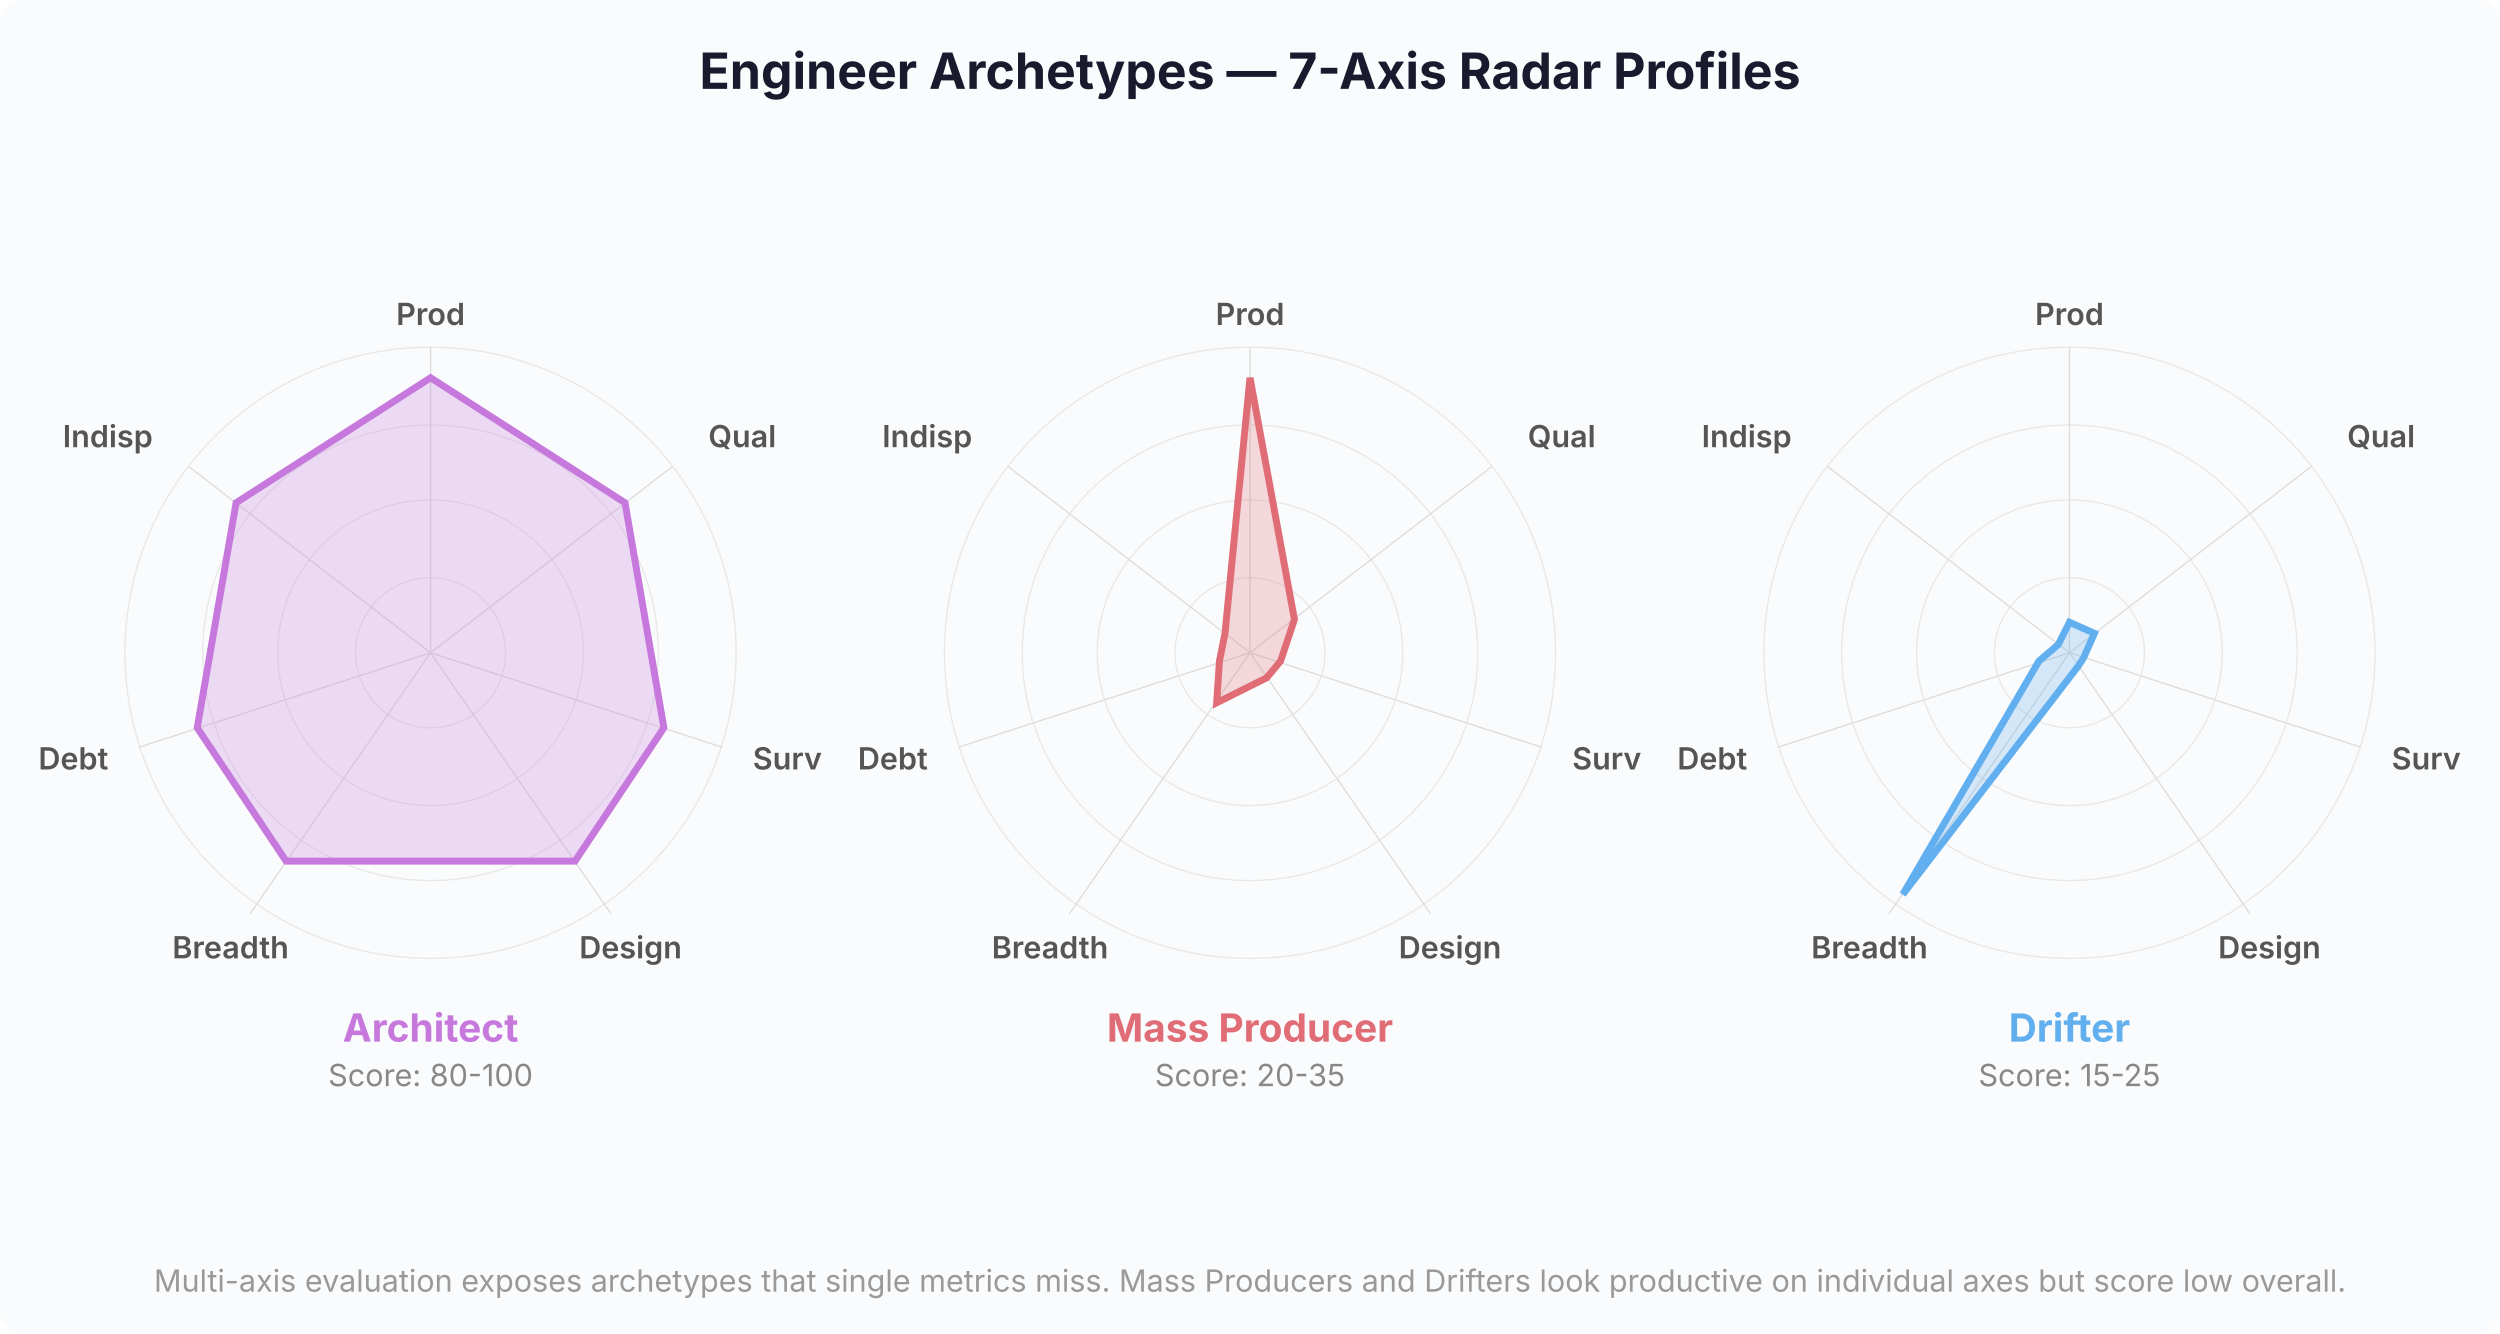
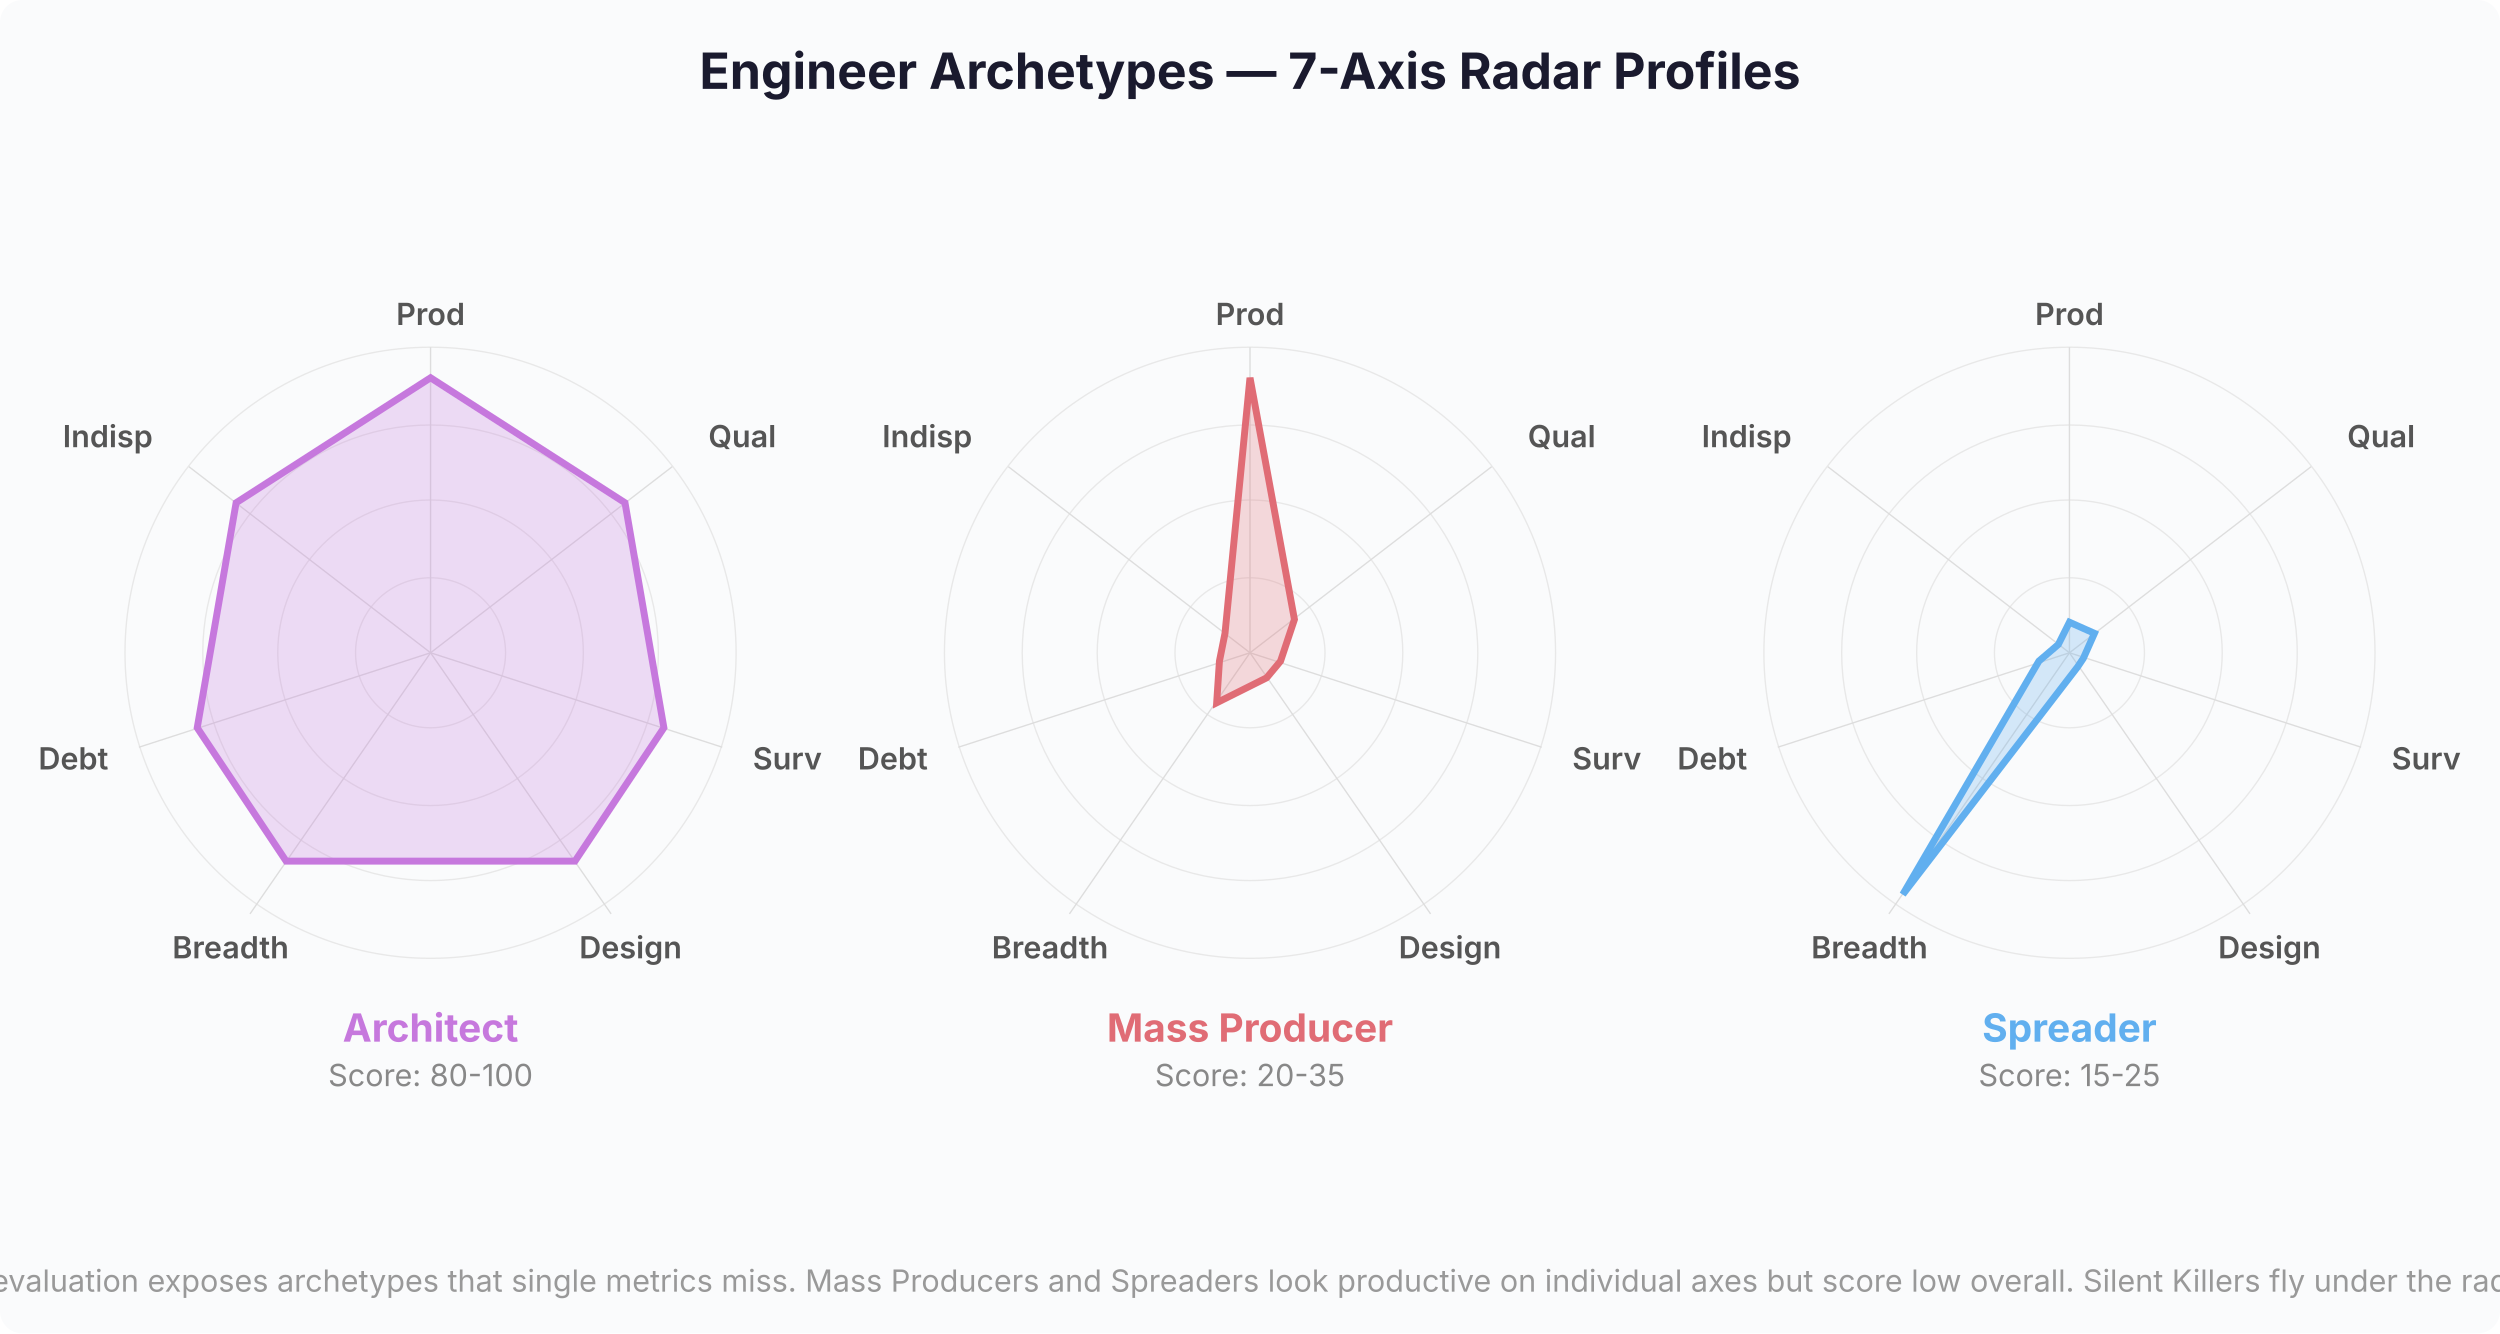
<svg xmlns="http://www.w3.org/2000/svg" width="900" height="480" viewBox="0 0 900 480">
  <defs>
    <style>
      text { font-family: -apple-system, 'Segoe UI', sans-serif; }
      .title { font-size: 18px; font-weight: 700; fill: #1a1a2e; }
      .axis-label { font-size: 11px; fill: #555; font-weight: 600; }
      .legend-text { font-size: 12px; fill: #333; }
      .grid-label { font-size: 9px; fill: #999; }
    </style>
  </defs>
  <rect width="900" height="480" rx="8" fill="#fafbfc" />
  <text x="450" y="32" text-anchor="middle" class="title">Engineer Archetypes — 7-Axis Radar Profiles</text>
  <g transform="translate(155,235)">
    <circle cx="0" cy="0" r="110" fill="none" stroke="#e8e8e8" stroke-width="0.5" />
    <circle cx="0" cy="0" r="82" fill="none" stroke="#e8e8e8" stroke-width="0.5" />
    <circle cx="0" cy="0" r="55" fill="none" stroke="#e8e8e8" stroke-width="0.5" />
    <circle cx="0" cy="0" r="27" fill="none" stroke="#e8e8e8" stroke-width="0.5" />
    <line x1="0" y1="0" x2="0" y2="-110" stroke="#ddd" stroke-width="0.5" />
    <line x1="0" y1="0" x2="87" y2="-67" stroke="#ddd" stroke-width="0.5" />
    <line x1="0" y1="0" x2="105" y2="34" stroke="#ddd" stroke-width="0.5" />
    <line x1="0" y1="0" x2="65" y2="94" stroke="#ddd" stroke-width="0.5" />
    <line x1="0" y1="0" x2="-65" y2="94" stroke="#ddd" stroke-width="0.5" />
    <line x1="0" y1="0" x2="-105" y2="34" stroke="#ddd" stroke-width="0.5" />
    <line x1="0" y1="0" x2="-87" y2="-67" stroke="#ddd" stroke-width="0.5" />
    <polygon points="0,-99 70,-54 84,27 52,75 -52,75 -84,27 -70,-54" fill="rgba(199,120,221,0.25)" stroke="#c678dd" stroke-width="2.5" />
    <text x="0" y="-118" text-anchor="middle" class="axis-label">Prod</text>
    <text x="100" y="-74" text-anchor="start" class="axis-label">Qual</text>
    <text x="116" y="42" text-anchor="start" class="axis-label">Surv</text>
    <text x="72" y="110" text-anchor="middle" class="axis-label">Design</text>
    <text x="-72" y="110" text-anchor="middle" class="axis-label">Breadth</text>
    <text x="-116" y="42" text-anchor="end" class="axis-label">Debt</text>
    <text x="-100" y="-74" text-anchor="end" class="axis-label">Indisp</text>
    <text x="0" y="140" text-anchor="middle" font-size="14" font-weight="700" fill="#c678dd">Architect</text>
    <text x="0" y="156" text-anchor="middle" font-size="11" fill="#888">Score: 80-100</text>
  </g>
  <g transform="translate(450,235)">
    <circle cx="0" cy="0" r="110" fill="none" stroke="#e8e8e8" stroke-width="0.5" />
    <circle cx="0" cy="0" r="82" fill="none" stroke="#e8e8e8" stroke-width="0.5" />
    <circle cx="0" cy="0" r="55" fill="none" stroke="#e8e8e8" stroke-width="0.5" />
    <circle cx="0" cy="0" r="27" fill="none" stroke="#e8e8e8" stroke-width="0.5" />
    <line x1="0" y1="0" x2="0" y2="-110" stroke="#ddd" stroke-width="0.5" />
    <line x1="0" y1="0" x2="87" y2="-67" stroke="#ddd" stroke-width="0.5" />
    <line x1="0" y1="0" x2="105" y2="34" stroke="#ddd" stroke-width="0.5" />
    <line x1="0" y1="0" x2="65" y2="94" stroke="#ddd" stroke-width="0.5" />
    <line x1="0" y1="0" x2="-65" y2="94" stroke="#ddd" stroke-width="0.5" />
    <line x1="0" y1="0" x2="-105" y2="34" stroke="#ddd" stroke-width="0.5" />
    <line x1="0" y1="0" x2="-87" y2="-67" stroke="#ddd" stroke-width="0.5" />
    <polygon points="0,-99 16,-12 11,3 6,9 -12,18 -11,3 -9,-7" fill="rgba(224,108,117,0.25)" stroke="#e06c75" stroke-width="2.5" />
    <text x="0" y="-118" text-anchor="middle" class="axis-label">Prod</text>
    <text x="100" y="-74" text-anchor="start" class="axis-label">Qual</text>
    <text x="116" y="42" text-anchor="start" class="axis-label">Surv</text>
    <text x="72" y="110" text-anchor="middle" class="axis-label">Design</text>
    <text x="-72" y="110" text-anchor="middle" class="axis-label">Breadth</text>
    <text x="-116" y="42" text-anchor="end" class="axis-label">Debt</text>
    <text x="-100" y="-74" text-anchor="end" class="axis-label">Indisp</text>
    <text x="0" y="140" text-anchor="middle" font-size="14" font-weight="700" fill="#e06c75">Mass Producer</text>
    <text x="0" y="156" text-anchor="middle" font-size="11" fill="#888">Score: 20-35</text>
  </g>
  <g transform="translate(745,235)">
    <circle cx="0" cy="0" r="110" fill="none" stroke="#e8e8e8" stroke-width="0.5" />
    <circle cx="0" cy="0" r="82" fill="none" stroke="#e8e8e8" stroke-width="0.5" />
    <circle cx="0" cy="0" r="55" fill="none" stroke="#e8e8e8" stroke-width="0.5" />
    <circle cx="0" cy="0" r="27" fill="none" stroke="#e8e8e8" stroke-width="0.5" />
    <line x1="0" y1="0" x2="0" y2="-110" stroke="#ddd" stroke-width="0.5" />
    <line x1="0" y1="0" x2="87" y2="-67" stroke="#ddd" stroke-width="0.5" />
    <line x1="0" y1="0" x2="105" y2="34" stroke="#ddd" stroke-width="0.5" />
    <line x1="0" y1="0" x2="65" y2="94" stroke="#ddd" stroke-width="0.5" />
    <line x1="0" y1="0" x2="-65" y2="94" stroke="#ddd" stroke-width="0.5" />
    <line x1="0" y1="0" x2="-105" y2="34" stroke="#ddd" stroke-width="0.5" />
    <line x1="0" y1="0" x2="-87" y2="-67" stroke="#ddd" stroke-width="0.5" />
    <polygon points="0,-11 9,-7 5,2 3,5 -60,87 -11,3 -4,-3" fill="rgba(97,175,239,0.25)" stroke="#61afef" stroke-width="2.5" />
    <text x="0" y="-118" text-anchor="middle" class="axis-label">Prod</text>
    <text x="100" y="-74" text-anchor="start" class="axis-label">Qual</text>
    <text x="116" y="42" text-anchor="start" class="axis-label">Surv</text>
    <text x="72" y="110" text-anchor="middle" class="axis-label">Design</text>
    <text x="-72" y="110" text-anchor="middle" class="axis-label">Breadth</text>
    <text x="-116" y="42" text-anchor="end" class="axis-label">Debt</text>
    <text x="-100" y="-74" text-anchor="end" class="axis-label">Indisp</text>
-     <text x="0" y="140" text-anchor="middle" font-size="14" font-weight="700" fill="#61afef">Drifter</text>
+     <text x="0" y="140" text-anchor="middle" font-size="14" font-weight="700" fill="#61afef">Spreader</text>
    <text x="0" y="156" text-anchor="middle" font-size="11" fill="#888">Score: 15-25</text>
  </g>
-   <text x="450" y="465" text-anchor="middle" font-size="11" fill="#999" font-family="-apple-system, sans-serif">Multi-axis evaluation exposes archetypes that single metrics miss. Mass Producers and Drifters look productive on individual axes but score low overall.</text>
+   <text x="450" y="465" text-anchor="middle" font-size="11" fill="#999" font-family="-apple-system, sans-serif">Multi-axis evaluation exposes archetypes that single metrics miss. Mass Producers and Spreaders look productive on individual axes but score low overall. Silent Killers fly under the radar entirely.</text>
</svg>
